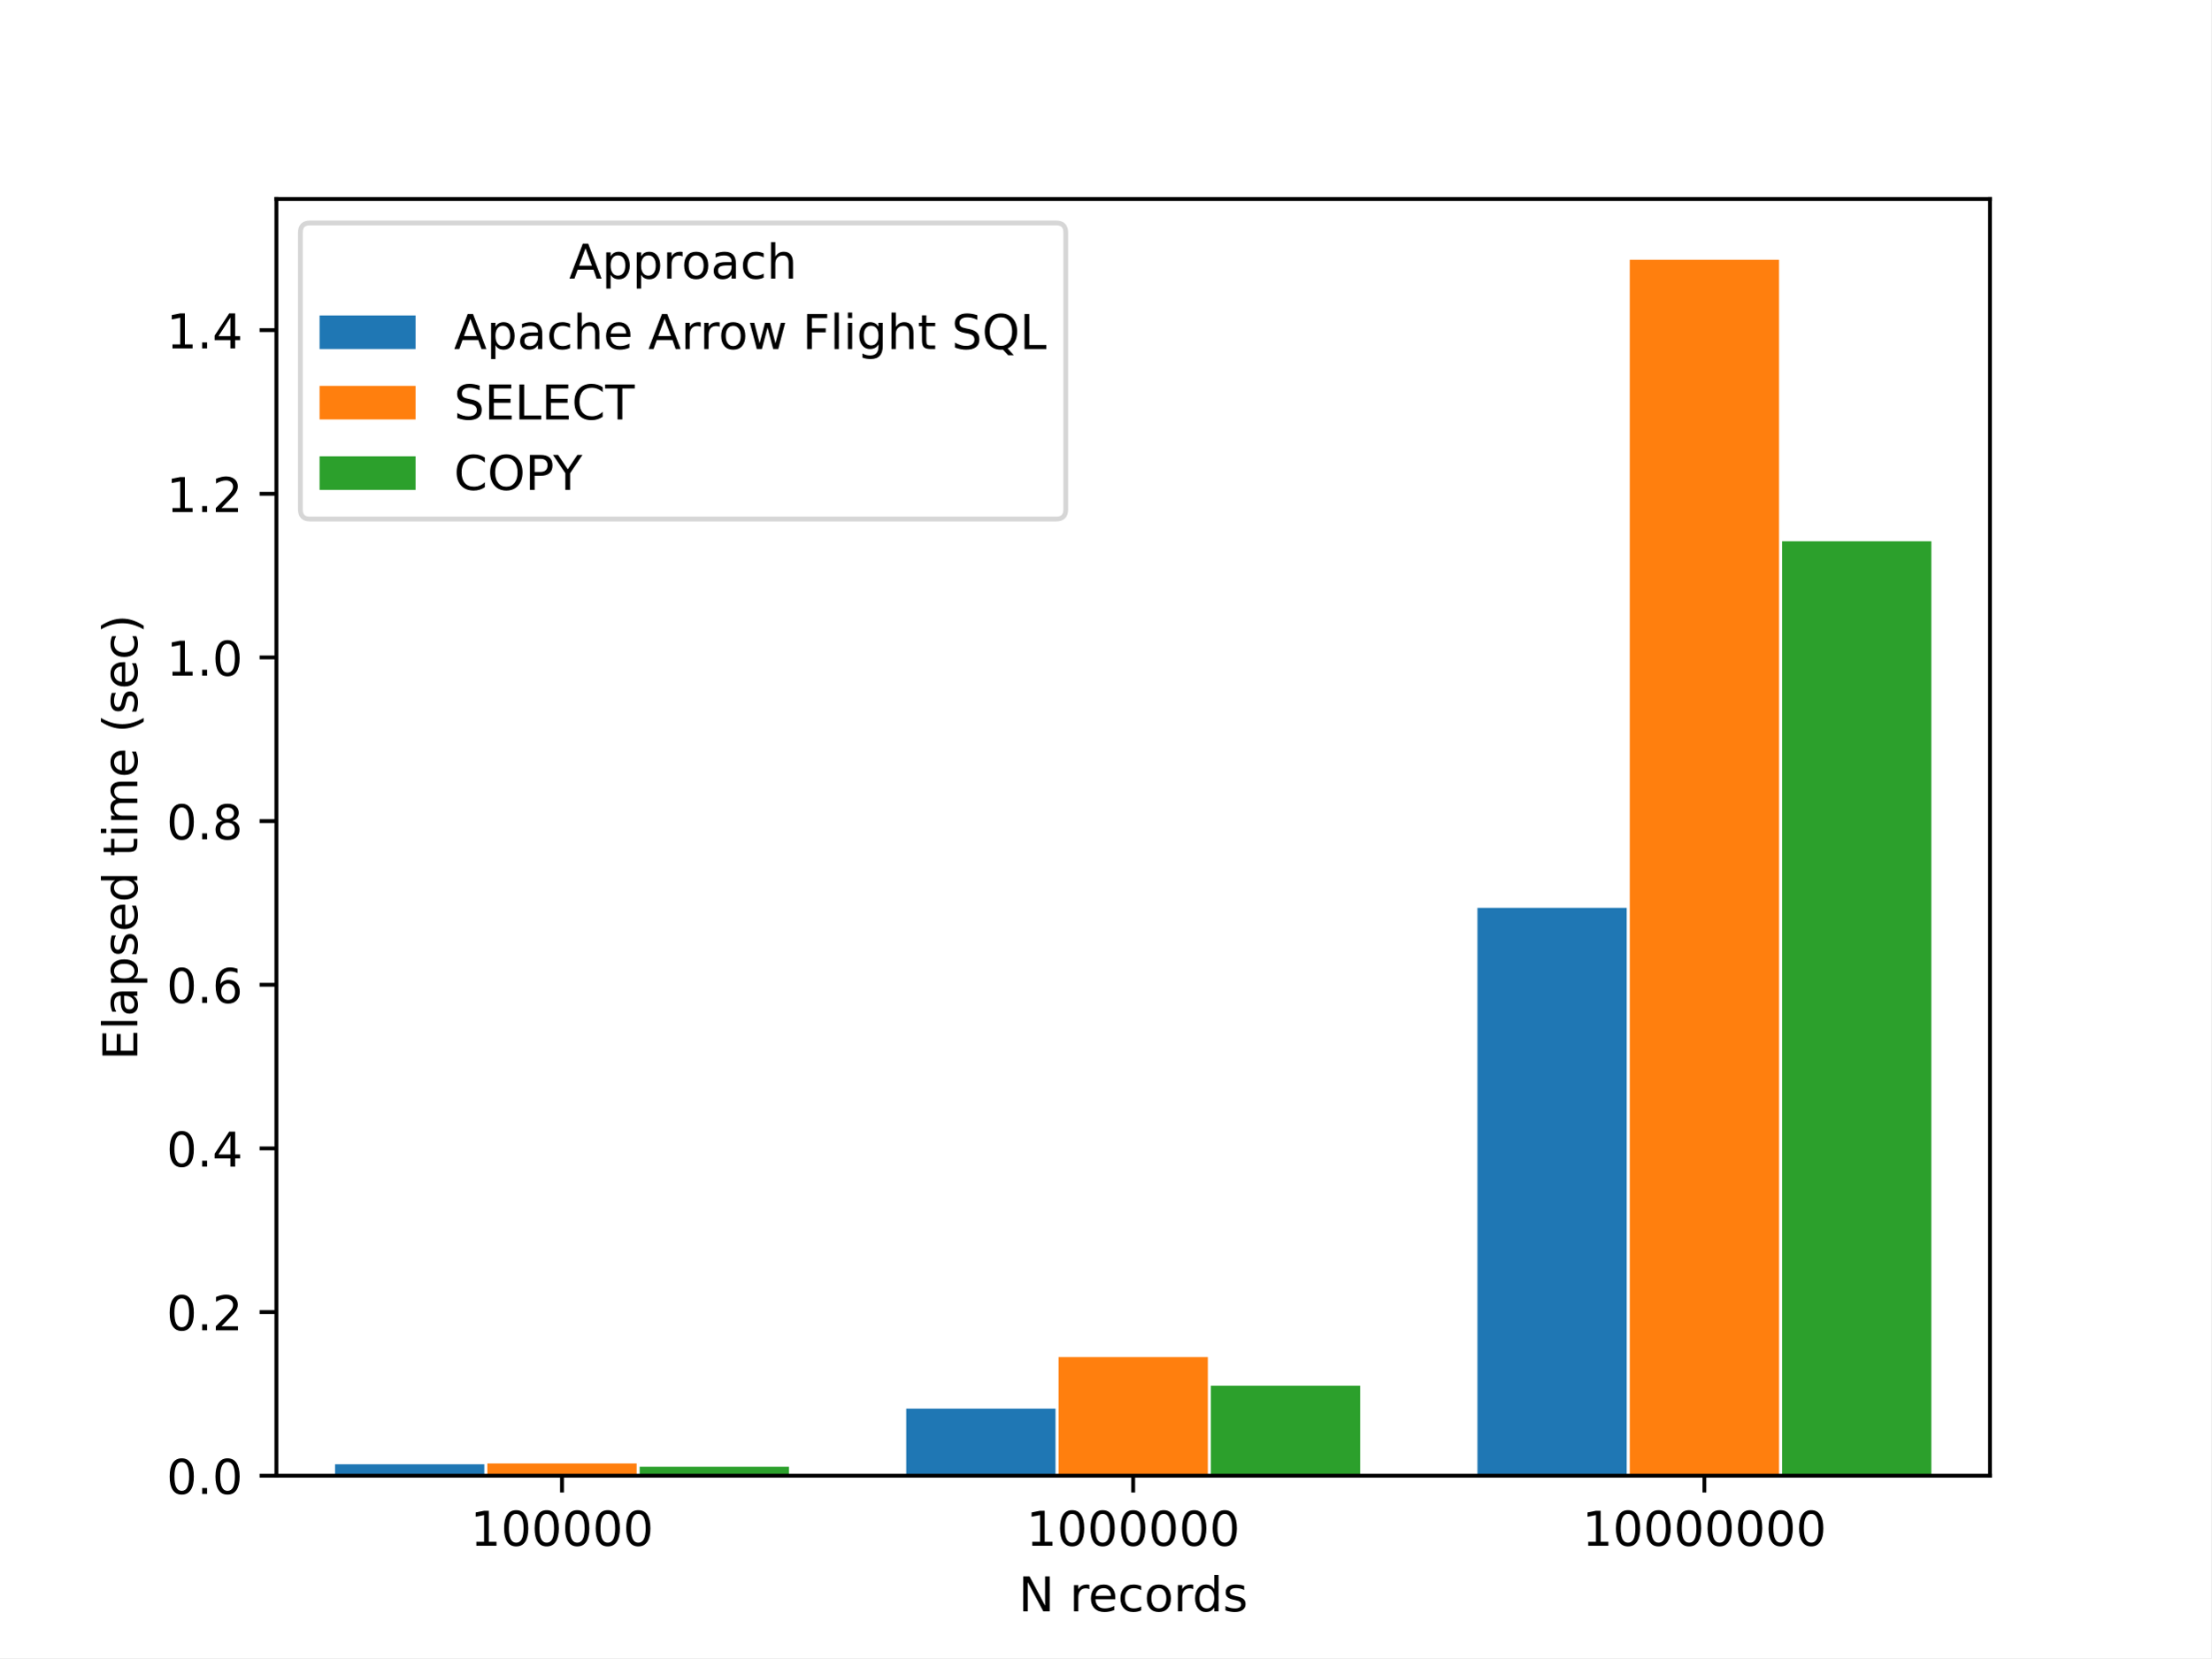
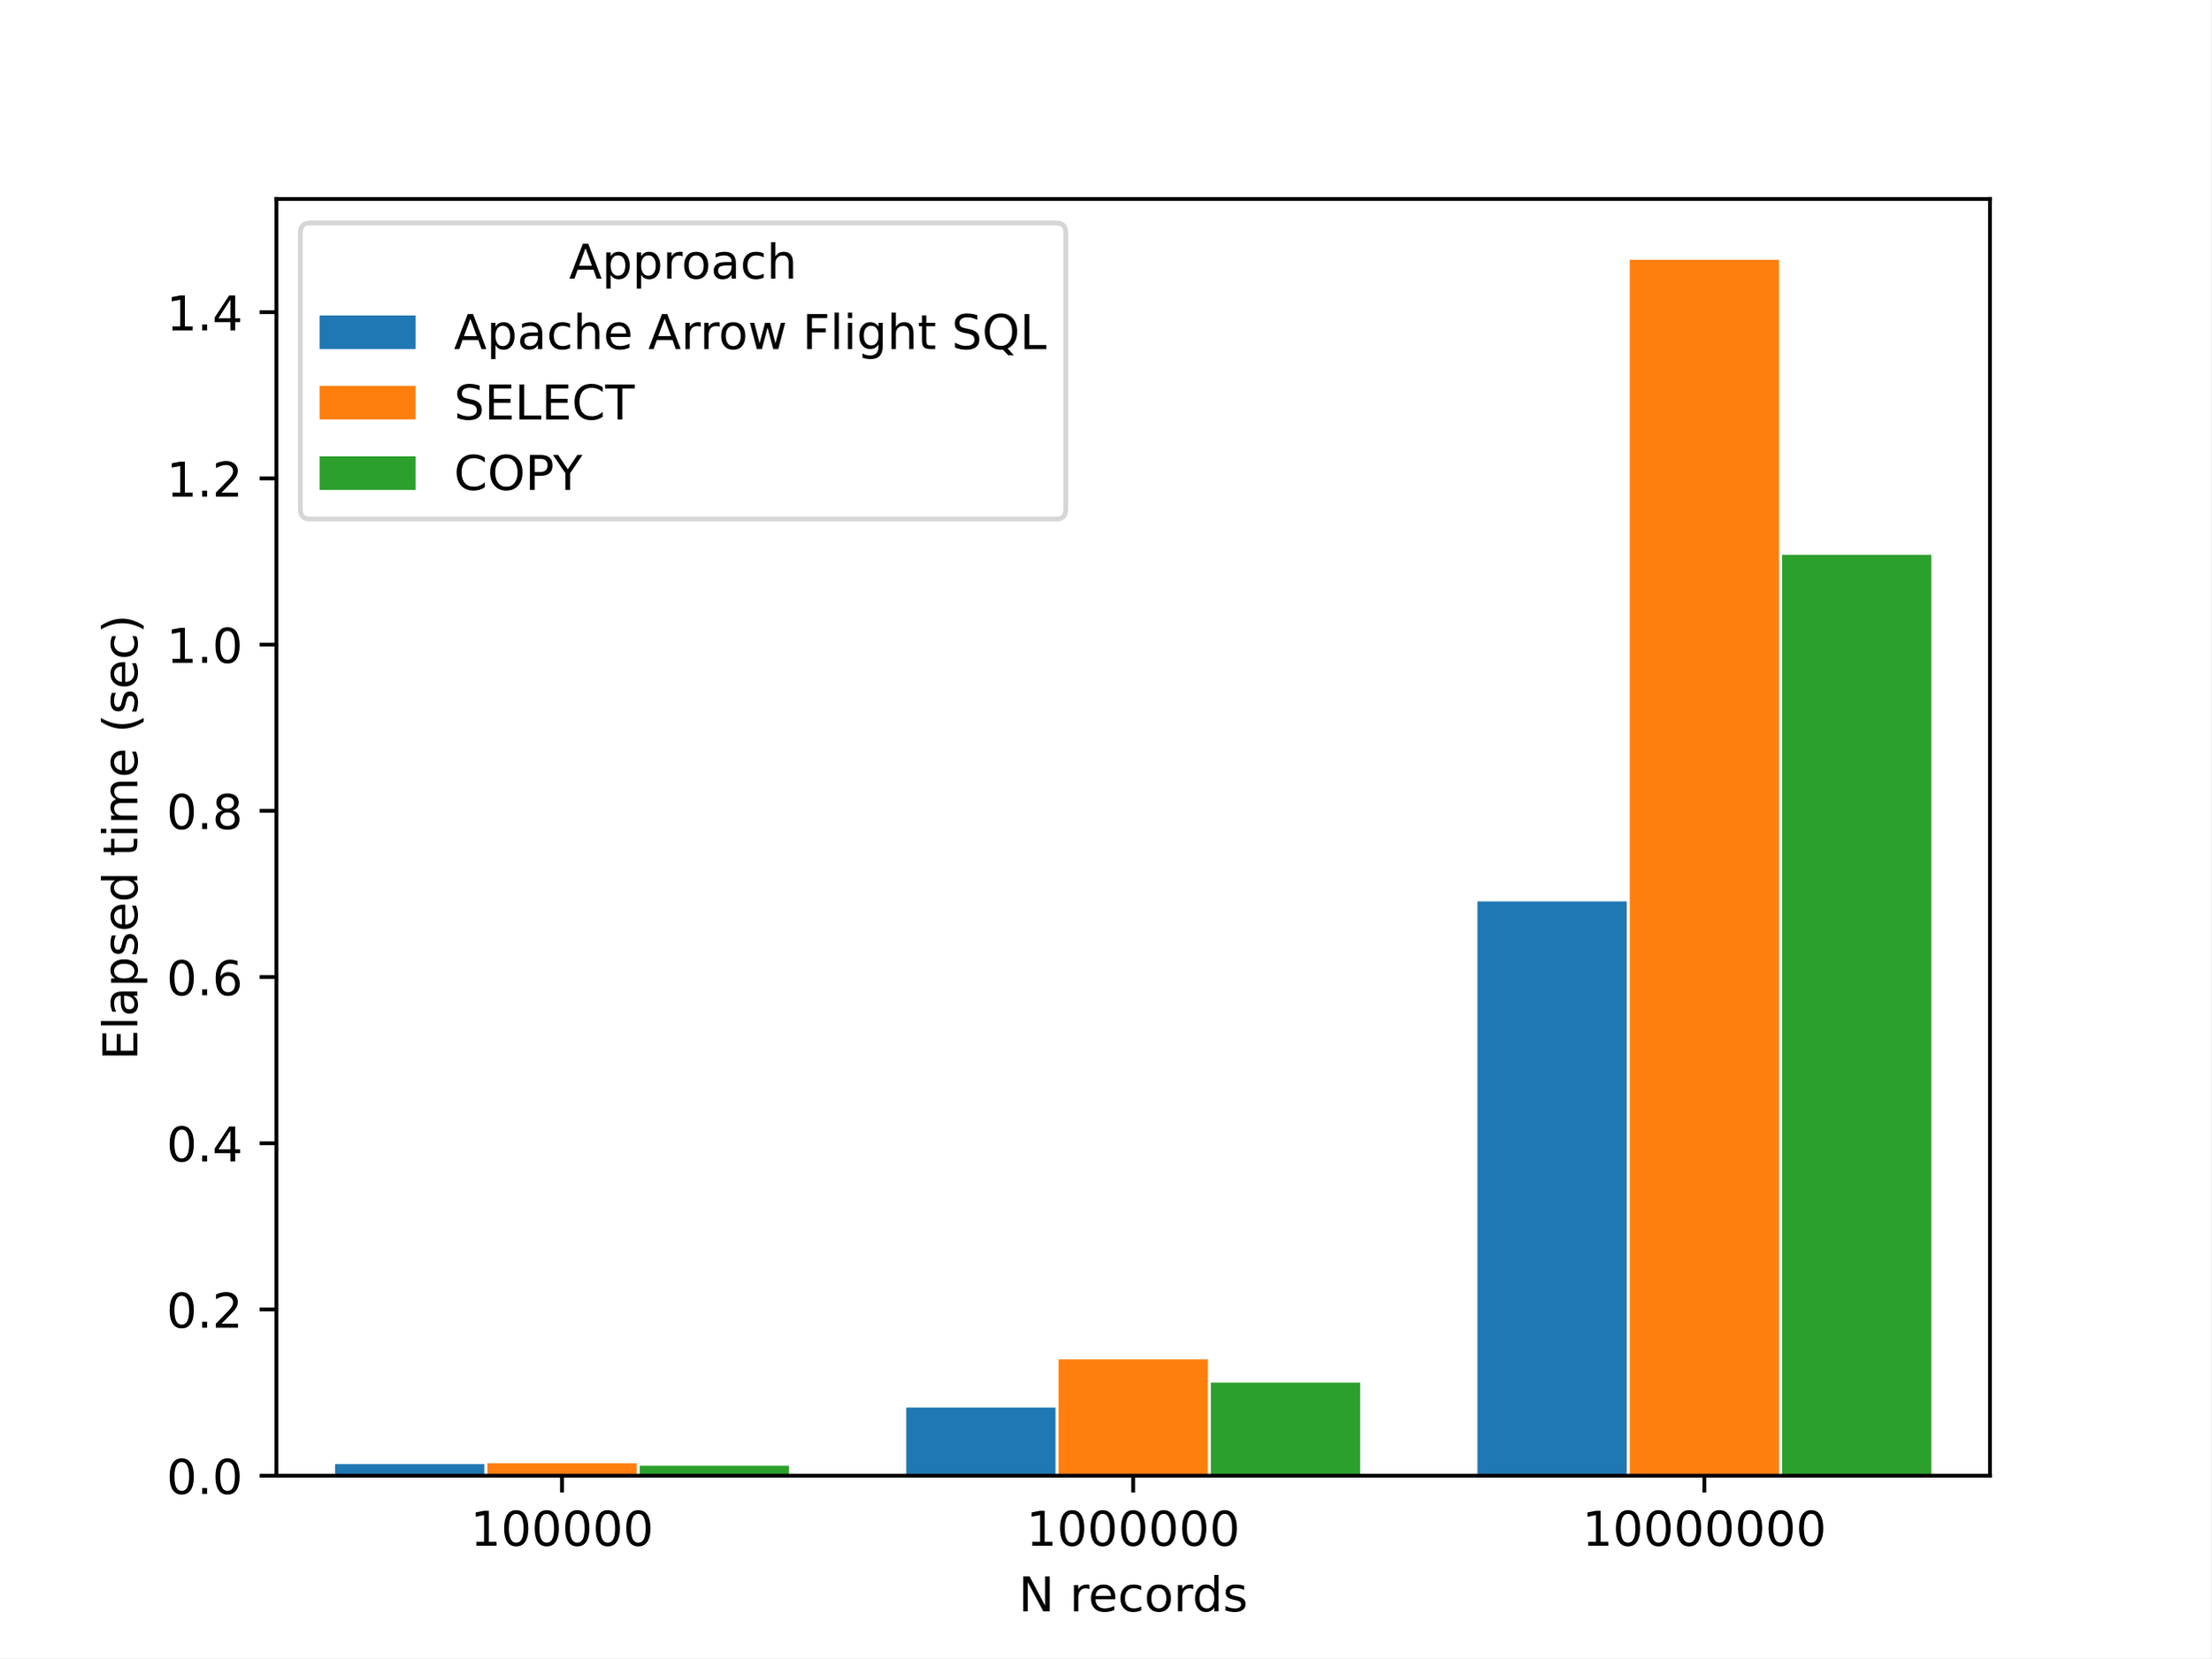
<svg xmlns="http://www.w3.org/2000/svg" xmlns:xlink="http://www.w3.org/1999/xlink" width="460.8pt" height="345.6pt" viewBox="0 0 460.8 345.6" version="1.1">
  <defs>
    <style type="text/css">*{stroke-linejoin: round; stroke-linecap: butt}</style>
  </defs>
  <g id="figure_1">
    <g id="patch_1">
      <path d="M 0 345.6  L 460.8 345.6  L 460.8 0  L 0 0  z " style="fill: #ffffff" />
    </g>
    <g id="axes_1">
      <g id="patch_2">
        <path d="M 57.6 307.584  L 414.72 307.584  L 414.72 41.472  L 57.6 41.472  z " style="fill: #ffffff" />
      </g>
      <g id="patch_3">
-         <path d="M 69.821 307.584  L 100.931 307.584  L 100.931 305.196  L 69.821 305.196  z " clip-path="url(#p3c234d4b8c)" style="fill: #1f77b4" />
+         <path d="M 69.821 307.584  L 100.931 307.584  L 100.931 305.159  L 69.821 305.159  z " clip-path="url(#p84ae3e9eea)" style="fill: #1f77b4" />
      </g>
      <g id="patch_4">
-         <path d="M 188.861 307.584  L 219.971 307.584  L 219.971 293.599  L 188.861 293.599  z " clip-path="url(#p3c234d4b8c)" style="fill: #1f77b4" />
+         <path d="M 188.861 307.584  L 219.971 307.584  L 219.971 293.379  L 188.861 293.379  z " clip-path="url(#p84ae3e9eea)" style="fill: #1f77b4" />
      </g>
      <g id="patch_5">
-         <path d="M 307.901 307.584  L 339.011 307.584  L 339.011 189.221  L 307.901 189.221  z " clip-path="url(#p3c234d4b8c)" style="fill: #1f77b4" />
+         <path d="M 307.901 307.584  L 339.011 307.584  L 339.011 187.88  L 307.901 187.88  z " clip-path="url(#p84ae3e9eea)" style="fill: #1f77b4" />
      </g>
      <g id="patch_6">
-         <path d="M 101.565 307.584  L 132.675 307.584  L 132.675 305.026  L 101.565 305.026  z " clip-path="url(#p3c234d4b8c)" style="fill: #ff7f0e" />
+         <path d="M 101.565 307.584  L 132.675 307.584  L 132.675 304.986  L 101.565 304.986  z " clip-path="url(#p84ae3e9eea)" style="fill: #ff7f0e" />
      </g>
      <g id="patch_7">
-         <path d="M 220.605 307.584  L 251.715 307.584  L 251.715 282.854  L 220.605 282.854  z " clip-path="url(#p3c234d4b8c)" style="fill: #ff7f0e" />
+         <path d="M 220.605 307.584  L 251.715 307.584  L 251.715 283.331  L 220.605 283.331  z " clip-path="url(#p84ae3e9eea)" style="fill: #ff7f0e" />
      </g>
      <g id="patch_8">
-         <path d="M 339.645 307.584  L 370.755 307.584  L 370.755 54.144  L 339.645 54.144  z " clip-path="url(#p3c234d4b8c)" style="fill: #ff7f0e" />
+         <path d="M 339.645 307.584  L 370.755 307.584  L 370.755 54.144  L 339.645 54.144  z " clip-path="url(#p84ae3e9eea)" style="fill: #ff7f0e" />
      </g>
      <g id="patch_9">
-         <path d="M 133.309 307.584  L 164.419 307.584  L 164.419 305.708  L 133.309 305.708  z " clip-path="url(#p3c234d4b8c)" style="fill: #2ca02c" />
+         <path d="M 133.309 307.584  L 164.419 307.584  L 164.419 305.505  L 133.309 305.505  z " clip-path="url(#p84ae3e9eea)" style="fill: #2ca02c" />
      </g>
      <g id="patch_10">
-         <path d="M 252.349 307.584  L 283.459 307.584  L 283.459 288.823  L 252.349 288.823  z " clip-path="url(#p3c234d4b8c)" style="fill: #2ca02c" />
+         <path d="M 252.349 307.584  L 283.459 307.584  L 283.459 288.182  L 252.349 288.182  z " clip-path="url(#p84ae3e9eea)" style="fill: #2ca02c" />
      </g>
      <g id="patch_11">
-         <path d="M 371.389 307.584  L 402.499 307.584  L 402.499 112.814  L 371.389 112.814  z " clip-path="url(#p3c234d4b8c)" style="fill: #2ca02c" />
+         <path d="M 371.389 307.584  L 402.499 307.584  L 402.499 115.642  L 371.389 115.642  z " clip-path="url(#p84ae3e9eea)" style="fill: #2ca02c" />
      </g>
      <g id="matplotlib.axis_1">
        <g id="xtick_1">
          <g id="line2d_1">
            <defs>
-               <path id="mde4eb57f12" d="M 0 0  L 0 3.5  " style="stroke: #000000; stroke-width: 0.8" />
-             </defs>
-             <g>
-               <use xlink:href="#mde4eb57f12" x="117.12" y="307.584" style="stroke: #000000; stroke-width: 0.8" />
+               <path id="m77657ee7a9" d="M 0 0  L 0 3.5  " style="stroke: #000000; stroke-width: 0.8" />
+             </defs>
+             <g>
+               <use xlink:href="#m77657ee7a9" x="117.12" y="307.584" style="stroke: #000000; stroke-width: 0.8" />
            </g>
          </g>
          <g id="text_1">
            <g transform="translate(98.0325 322.1824) scale(0.1 -0.1)">
              <defs>
                <path id="DejaVuSans-31" d="M 794 531  L 1825 531  L 1825 4091  L 703 3866  L 703 4441  L 1819 4666  L 2450 4666  L 2450 531  L 3481 531  L 3481 0  L 794 0  L 794 531  z " transform="scale(0.015625)" />
                <path id="DejaVuSans-30" d="M 2034 4250  Q 1547 4250 1301 3770  Q 1056 3291 1056 2328  Q 1056 1369 1301 889  Q 1547 409 2034 409  Q 2525 409 2770 889  Q 3016 1369 3016 2328  Q 3016 3291 2770 3770  Q 2525 4250 2034 4250  z M 2034 4750  Q 2819 4750 3233 4129  Q 3647 3509 3647 2328  Q 3647 1150 3233 529  Q 2819 -91 2034 -91  Q 1250 -91 836 529  Q 422 1150 422 2328  Q 422 3509 836 4129  Q 1250 4750 2034 4750  z " transform="scale(0.015625)" />
              </defs>
              <use xlink:href="#DejaVuSans-31" />
              <use xlink:href="#DejaVuSans-30" x="63.623" />
              <use xlink:href="#DejaVuSans-30" x="127.246" />
              <use xlink:href="#DejaVuSans-30" x="190.869" />
              <use xlink:href="#DejaVuSans-30" x="254.492" />
              <use xlink:href="#DejaVuSans-30" x="318.115" />
            </g>
          </g>
        </g>
        <g id="xtick_2">
          <g id="line2d_2">
            <g>
-               <use xlink:href="#mde4eb57f12" x="236.16" y="307.584" style="stroke: #000000; stroke-width: 0.8" />
+               <use xlink:href="#m77657ee7a9" x="236.16" y="307.584" style="stroke: #000000; stroke-width: 0.8" />
            </g>
          </g>
          <g id="text_2">
            <g transform="translate(213.8913 322.1824) scale(0.1 -0.1)">
              <use xlink:href="#DejaVuSans-31" />
              <use xlink:href="#DejaVuSans-30" x="63.623" />
              <use xlink:href="#DejaVuSans-30" x="127.246" />
              <use xlink:href="#DejaVuSans-30" x="190.869" />
              <use xlink:href="#DejaVuSans-30" x="254.492" />
              <use xlink:href="#DejaVuSans-30" x="318.115" />
              <use xlink:href="#DejaVuSans-30" x="381.738" />
            </g>
          </g>
        </g>
        <g id="xtick_3">
          <g id="line2d_3">
            <g>
-               <use xlink:href="#mde4eb57f12" x="355.2" y="307.584" style="stroke: #000000; stroke-width: 0.8" />
+               <use xlink:href="#m77657ee7a9" x="355.2" y="307.584" style="stroke: #000000; stroke-width: 0.8" />
            </g>
          </g>
          <g id="text_3">
            <g transform="translate(329.75 322.1824) scale(0.1 -0.1)">
              <use xlink:href="#DejaVuSans-31" />
              <use xlink:href="#DejaVuSans-30" x="63.623" />
              <use xlink:href="#DejaVuSans-30" x="127.246" />
              <use xlink:href="#DejaVuSans-30" x="190.869" />
              <use xlink:href="#DejaVuSans-30" x="254.492" />
              <use xlink:href="#DejaVuSans-30" x="318.115" />
              <use xlink:href="#DejaVuSans-30" x="381.738" />
              <use xlink:href="#DejaVuSans-30" x="445.361" />
            </g>
          </g>
        </g>
        <g id="text_4">
          <g transform="translate(212.2553 335.8606) scale(0.1 -0.1)">
            <defs>
              <path id="DejaVuSans-4e" d="M 628 4666  L 1478 4666  L 3547 763  L 3547 4666  L 4159 4666  L 4159 0  L 3309 0  L 1241 3903  L 1241 0  L 628 0  L 628 4666  z " transform="scale(0.015625)" />
              <path id="DejaVuSans-20" transform="scale(0.015625)" />
              <path id="DejaVuSans-72" d="M 2631 2963  Q 2534 3019 2420 3045  Q 2306 3072 2169 3072  Q 1681 3072 1420 2755  Q 1159 2438 1159 1844  L 1159 0  L 581 0  L 581 3500  L 1159 3500  L 1159 2956  Q 1341 3275 1631 3429  Q 1922 3584 2338 3584  Q 2397 3584 2469 3576  Q 2541 3569 2628 3553  L 2631 2963  z " transform="scale(0.015625)" />
              <path id="DejaVuSans-65" d="M 3597 1894  L 3597 1613  L 953 1613  Q 991 1019 1311 708  Q 1631 397 2203 397  Q 2534 397 2845 478  Q 3156 559 3463 722  L 3463 178  Q 3153 47 2828 -22  Q 2503 -91 2169 -91  Q 1331 -91 842 396  Q 353 884 353 1716  Q 353 2575 817 3079  Q 1281 3584 2069 3584  Q 2775 3584 3186 3129  Q 3597 2675 3597 1894  z M 3022 2063  Q 3016 2534 2758 2815  Q 2500 3097 2075 3097  Q 1594 3097 1305 2825  Q 1016 2553 972 2059  L 3022 2063  z " transform="scale(0.015625)" />
              <path id="DejaVuSans-63" d="M 3122 3366  L 3122 2828  Q 2878 2963 2633 3030  Q 2388 3097 2138 3097  Q 1578 3097 1268 2742  Q 959 2388 959 1747  Q 959 1106 1268 751  Q 1578 397 2138 397  Q 2388 397 2633 464  Q 2878 531 3122 666  L 3122 134  Q 2881 22 2623 -34  Q 2366 -91 2075 -91  Q 1284 -91 818 406  Q 353 903 353 1747  Q 353 2603 823 3093  Q 1294 3584 2113 3584  Q 2378 3584 2631 3529  Q 2884 3475 3122 3366  z " transform="scale(0.015625)" />
              <path id="DejaVuSans-6f" d="M 1959 3097  Q 1497 3097 1228 2736  Q 959 2375 959 1747  Q 959 1119 1226 758  Q 1494 397 1959 397  Q 2419 397 2687 759  Q 2956 1122 2956 1747  Q 2956 2369 2687 2733  Q 2419 3097 1959 3097  z M 1959 3584  Q 2709 3584 3137 3096  Q 3566 2609 3566 1747  Q 3566 888 3137 398  Q 2709 -91 1959 -91  Q 1206 -91 779 398  Q 353 888 353 1747  Q 353 2609 779 3096  Q 1206 3584 1959 3584  z " transform="scale(0.015625)" />
              <path id="DejaVuSans-64" d="M 2906 2969  L 2906 4863  L 3481 4863  L 3481 0  L 2906 0  L 2906 525  Q 2725 213 2448 61  Q 2172 -91 1784 -91  Q 1150 -91 751 415  Q 353 922 353 1747  Q 353 2572 751 3078  Q 1150 3584 1784 3584  Q 2172 3584 2448 3432  Q 2725 3281 2906 2969  z M 947 1747  Q 947 1113 1208 752  Q 1469 391 1925 391  Q 2381 391 2643 752  Q 2906 1113 2906 1747  Q 2906 2381 2643 2742  Q 2381 3103 1925 3103  Q 1469 3103 1208 2742  Q 947 2381 947 1747  z " transform="scale(0.015625)" />
              <path id="DejaVuSans-73" d="M 2834 3397  L 2834 2853  Q 2591 2978 2328 3040  Q 2066 3103 1784 3103  Q 1356 3103 1142 2972  Q 928 2841 928 2578  Q 928 2378 1081 2264  Q 1234 2150 1697 2047  L 1894 2003  Q 2506 1872 2764 1633  Q 3022 1394 3022 966  Q 3022 478 2636 193  Q 2250 -91 1575 -91  Q 1294 -91 989 -36  Q 684 19 347 128  L 347 722  Q 666 556 975 473  Q 1284 391 1588 391  Q 1994 391 2212 530  Q 2431 669 2431 922  Q 2431 1156 2273 1281  Q 2116 1406 1581 1522  L 1381 1569  Q 847 1681 609 1914  Q 372 2147 372 2553  Q 372 3047 722 3315  Q 1072 3584 1716 3584  Q 2034 3584 2315 3537  Q 2597 3491 2834 3397  z " transform="scale(0.015625)" />
            </defs>
            <use xlink:href="#DejaVuSans-4e" />
            <use xlink:href="#DejaVuSans-20" x="74.805" />
            <use xlink:href="#DejaVuSans-72" x="106.592" />
            <use xlink:href="#DejaVuSans-65" x="145.455" />
            <use xlink:href="#DejaVuSans-63" x="206.979" />
            <use xlink:href="#DejaVuSans-6f" x="261.959" />
            <use xlink:href="#DejaVuSans-72" x="323.141" />
            <use xlink:href="#DejaVuSans-64" x="362.504" />
            <use xlink:href="#DejaVuSans-73" x="425.98" />
          </g>
        </g>
      </g>
      <g id="matplotlib.axis_2">
        <g id="ytick_1">
          <g id="line2d_4">
            <defs>
-               <path id="m1fdc82ad0c" d="M 0 0  L -3.5 0  " style="stroke: #000000; stroke-width: 0.8" />
-             </defs>
-             <g>
-               <use xlink:href="#m1fdc82ad0c" x="57.6" y="307.584" style="stroke: #000000; stroke-width: 0.8" />
+               <path id="ma2bb0d756c" d="M 0 0  L -3.5 0  " style="stroke: #000000; stroke-width: 0.8" />
+             </defs>
+             <g>
+               <use xlink:href="#ma2bb0d756c" x="57.6" y="307.584" style="stroke: #000000; stroke-width: 0.8" />
            </g>
          </g>
          <g id="text_5">
            <g transform="translate(34.69687 311.3832) scale(0.1 -0.1)">
              <defs>
                <path id="DejaVuSans-2e" d="M 684 794  L 1344 794  L 1344 0  L 684 0  L 684 794  z " transform="scale(0.015625)" />
              </defs>
              <use xlink:href="#DejaVuSans-30" />
              <use xlink:href="#DejaVuSans-2e" x="63.623" />
              <use xlink:href="#DejaVuSans-30" x="95.41" />
            </g>
          </g>
        </g>
        <g id="ytick_2">
          <g id="line2d_5">
            <g>
-               <use xlink:href="#m1fdc82ad0c" x="57.6" y="273.474" style="stroke: #000000; stroke-width: 0.8" />
+               <use xlink:href="#ma2bb0d756c" x="57.6" y="272.937" style="stroke: #000000; stroke-width: 0.8" />
            </g>
          </g>
          <g id="text_6">
-             <g transform="translate(34.69687 277.2729) scale(0.1 -0.1)">
+             <g transform="translate(34.69687 276.7366) scale(0.1 -0.1)">
              <defs>
                <path id="DejaVuSans-32" d="M 1228 531  L 3431 531  L 3431 0  L 469 0  L 469 531  Q 828 903 1448 1529  Q 2069 2156 2228 2338  Q 2531 2678 2651 2914  Q 2772 3150 2772 3378  Q 2772 3750 2511 3984  Q 2250 4219 1831 4219  Q 1534 4219 1204 4116  Q 875 4013 500 3803  L 500 4441  Q 881 4594 1212 4672  Q 1544 4750 1819 4750  Q 2544 4750 2975 4387  Q 3406 4025 3406 3419  Q 3406 3131 3298 2873  Q 3191 2616 2906 2266  Q 2828 2175 2409 1742  Q 1991 1309 1228 531  z " transform="scale(0.015625)" />
              </defs>
              <use xlink:href="#DejaVuSans-30" />
              <use xlink:href="#DejaVuSans-2e" x="63.623" />
              <use xlink:href="#DejaVuSans-32" x="95.41" />
            </g>
          </g>
        </g>
        <g id="ytick_3">
          <g id="line2d_6">
            <g>
-               <use xlink:href="#m1fdc82ad0c" x="57.6" y="239.363" style="stroke: #000000; stroke-width: 0.8" />
+               <use xlink:href="#ma2bb0d756c" x="57.6" y="238.291" style="stroke: #000000; stroke-width: 0.8" />
            </g>
          </g>
          <g id="text_7">
-             <g transform="translate(34.69687 243.1625) scale(0.1 -0.1)">
+             <g transform="translate(34.69687 242.09) scale(0.1 -0.1)">
              <defs>
                <path id="DejaVuSans-34" d="M 2419 4116  L 825 1625  L 2419 1625  L 2419 4116  z M 2253 4666  L 3047 4666  L 3047 1625  L 3713 1625  L 3713 1100  L 3047 1100  L 3047 0  L 2419 0  L 2419 1100  L 313 1100  L 313 1709  L 2253 4666  z " transform="scale(0.015625)" />
              </defs>
              <use xlink:href="#DejaVuSans-30" />
              <use xlink:href="#DejaVuSans-2e" x="63.623" />
              <use xlink:href="#DejaVuSans-34" x="95.41" />
            </g>
          </g>
        </g>
        <g id="ytick_4">
          <g id="line2d_7">
            <g>
-               <use xlink:href="#m1fdc82ad0c" x="57.6" y="205.253" style="stroke: #000000; stroke-width: 0.8" />
+               <use xlink:href="#ma2bb0d756c" x="57.6" y="203.644" style="stroke: #000000; stroke-width: 0.8" />
            </g>
          </g>
          <g id="text_8">
-             <g transform="translate(34.69687 209.0521) scale(0.1 -0.1)">
+             <g transform="translate(34.69687 207.4434) scale(0.1 -0.1)">
              <defs>
                <path id="DejaVuSans-36" d="M 2113 2584  Q 1688 2584 1439 2293  Q 1191 2003 1191 1497  Q 1191 994 1439 701  Q 1688 409 2113 409  Q 2538 409 2786 701  Q 3034 994 3034 1497  Q 3034 2003 2786 2293  Q 2538 2584 2113 2584  z M 3366 4563  L 3366 3988  Q 3128 4100 2886 4159  Q 2644 4219 2406 4219  Q 1781 4219 1451 3797  Q 1122 3375 1075 2522  Q 1259 2794 1537 2939  Q 1816 3084 2150 3084  Q 2853 3084 3261 2657  Q 3669 2231 3669 1497  Q 3669 778 3244 343  Q 2819 -91 2113 -91  Q 1303 -91 875 529  Q 447 1150 447 2328  Q 447 3434 972 4092  Q 1497 4750 2381 4750  Q 2619 4750 2861 4703  Q 3103 4656 3366 4563  z " transform="scale(0.015625)" />
              </defs>
              <use xlink:href="#DejaVuSans-30" />
              <use xlink:href="#DejaVuSans-2e" x="63.623" />
              <use xlink:href="#DejaVuSans-36" x="95.41" />
            </g>
          </g>
        </g>
        <g id="ytick_5">
          <g id="line2d_8">
            <g>
-               <use xlink:href="#m1fdc82ad0c" x="57.6" y="171.143" style="stroke: #000000; stroke-width: 0.8" />
+               <use xlink:href="#ma2bb0d756c" x="57.6" y="168.998" style="stroke: #000000; stroke-width: 0.8" />
            </g>
          </g>
          <g id="text_9">
-             <g transform="translate(34.69687 174.9418) scale(0.1 -0.1)">
+             <g transform="translate(34.69687 172.7968) scale(0.1 -0.1)">
              <defs>
                <path id="DejaVuSans-38" d="M 2034 2216  Q 1584 2216 1326 1975  Q 1069 1734 1069 1313  Q 1069 891 1326 650  Q 1584 409 2034 409  Q 2484 409 2743 651  Q 3003 894 3003 1313  Q 3003 1734 2745 1975  Q 2488 2216 2034 2216  z M 1403 2484  Q 997 2584 770 2862  Q 544 3141 544 3541  Q 544 4100 942 4425  Q 1341 4750 2034 4750  Q 2731 4750 3128 4425  Q 3525 4100 3525 3541  Q 3525 3141 3298 2862  Q 3072 2584 2669 2484  Q 3125 2378 3379 2068  Q 3634 1759 3634 1313  Q 3634 634 3220 271  Q 2806 -91 2034 -91  Q 1263 -91 848 271  Q 434 634 434 1313  Q 434 1759 690 2068  Q 947 2378 1403 2484  z M 1172 3481  Q 1172 3119 1398 2916  Q 1625 2713 2034 2713  Q 2441 2713 2670 2916  Q 2900 3119 2900 3481  Q 2900 3844 2670 4047  Q 2441 4250 2034 4250  Q 1625 4250 1398 4047  Q 1172 3844 1172 3481  z " transform="scale(0.015625)" />
              </defs>
              <use xlink:href="#DejaVuSans-30" />
              <use xlink:href="#DejaVuSans-2e" x="63.623" />
              <use xlink:href="#DejaVuSans-38" x="95.41" />
            </g>
          </g>
        </g>
        <g id="ytick_6">
          <g id="line2d_9">
            <g>
-               <use xlink:href="#m1fdc82ad0c" x="57.6" y="137.032" style="stroke: #000000; stroke-width: 0.8" />
+               <use xlink:href="#ma2bb0d756c" x="57.6" y="134.351" style="stroke: #000000; stroke-width: 0.8" />
            </g>
          </g>
          <g id="text_10">
-             <g transform="translate(34.69687 140.8314) scale(0.1 -0.1)">
+             <g transform="translate(34.69687 138.1501) scale(0.1 -0.1)">
              <use xlink:href="#DejaVuSans-31" />
              <use xlink:href="#DejaVuSans-2e" x="63.623" />
              <use xlink:href="#DejaVuSans-30" x="95.41" />
            </g>
          </g>
        </g>
        <g id="ytick_7">
          <g id="line2d_10">
            <g>
-               <use xlink:href="#m1fdc82ad0c" x="57.6" y="102.922" style="stroke: #000000; stroke-width: 0.8" />
+               <use xlink:href="#ma2bb0d756c" x="57.6" y="99.704" style="stroke: #000000; stroke-width: 0.8" />
            </g>
          </g>
          <g id="text_11">
-             <g transform="translate(34.69687 106.721) scale(0.1 -0.1)">
+             <g transform="translate(34.69687 103.5035) scale(0.1 -0.1)">
              <use xlink:href="#DejaVuSans-31" />
              <use xlink:href="#DejaVuSans-2e" x="63.623" />
              <use xlink:href="#DejaVuSans-32" x="95.41" />
            </g>
          </g>
        </g>
        <g id="ytick_8">
          <g id="line2d_11">
            <g>
-               <use xlink:href="#m1fdc82ad0c" x="57.6" y="68.811" style="stroke: #000000; stroke-width: 0.8" />
+               <use xlink:href="#ma2bb0d756c" x="57.6" y="65.058" style="stroke: #000000; stroke-width: 0.8" />
            </g>
          </g>
          <g id="text_12">
-             <g transform="translate(34.69687 72.61068) scale(0.1 -0.1)">
+             <g transform="translate(34.69687 68.8569) scale(0.1 -0.1)">
              <use xlink:href="#DejaVuSans-31" />
              <use xlink:href="#DejaVuSans-2e" x="63.623" />
              <use xlink:href="#DejaVuSans-34" x="95.41" />
            </g>
          </g>
        </g>
        <g id="text_13">
          <g transform="translate(28.61719 220.9764) rotate(-90) scale(0.1 -0.1)">
            <defs>
              <path id="DejaVuSans-45" d="M 628 4666  L 3578 4666  L 3578 4134  L 1259 4134  L 1259 2753  L 3481 2753  L 3481 2222  L 1259 2222  L 1259 531  L 3634 531  L 3634 0  L 628 0  L 628 4666  z " transform="scale(0.015625)" />
              <path id="DejaVuSans-6c" d="M 603 4863  L 1178 4863  L 1178 0  L 603 0  L 603 4863  z " transform="scale(0.015625)" />
              <path id="DejaVuSans-61" d="M 2194 1759  Q 1497 1759 1228 1600  Q 959 1441 959 1056  Q 959 750 1161 570  Q 1363 391 1709 391  Q 2188 391 2477 730  Q 2766 1069 2766 1631  L 2766 1759  L 2194 1759  z M 3341 1997  L 3341 0  L 2766 0  L 2766 531  Q 2569 213 2275 61  Q 1981 -91 1556 -91  Q 1019 -91 701 211  Q 384 513 384 1019  Q 384 1609 779 1909  Q 1175 2209 1959 2209  L 2766 2209  L 2766 2266  Q 2766 2663 2505 2880  Q 2244 3097 1772 3097  Q 1472 3097 1187 3025  Q 903 2953 641 2809  L 641 3341  Q 956 3463 1253 3523  Q 1550 3584 1831 3584  Q 2591 3584 2966 3190  Q 3341 2797 3341 1997  z " transform="scale(0.015625)" />
              <path id="DejaVuSans-70" d="M 1159 525  L 1159 -1331  L 581 -1331  L 581 3500  L 1159 3500  L 1159 2969  Q 1341 3281 1617 3432  Q 1894 3584 2278 3584  Q 2916 3584 3314 3078  Q 3713 2572 3713 1747  Q 3713 922 3314 415  Q 2916 -91 2278 -91  Q 1894 -91 1617 61  Q 1341 213 1159 525  z M 3116 1747  Q 3116 2381 2855 2742  Q 2594 3103 2138 3103  Q 1681 3103 1420 2742  Q 1159 2381 1159 1747  Q 1159 1113 1420 752  Q 1681 391 2138 391  Q 2594 391 2855 752  Q 3116 1113 3116 1747  z " transform="scale(0.015625)" />
              <path id="DejaVuSans-74" d="M 1172 4494  L 1172 3500  L 2356 3500  L 2356 3053  L 1172 3053  L 1172 1153  Q 1172 725 1289 603  Q 1406 481 1766 481  L 2356 481  L 2356 0  L 1766 0  Q 1100 0 847 248  Q 594 497 594 1153  L 594 3053  L 172 3053  L 172 3500  L 594 3500  L 594 4494  L 1172 4494  z " transform="scale(0.015625)" />
              <path id="DejaVuSans-69" d="M 603 3500  L 1178 3500  L 1178 0  L 603 0  L 603 3500  z M 603 4863  L 1178 4863  L 1178 4134  L 603 4134  L 603 4863  z " transform="scale(0.015625)" />
              <path id="DejaVuSans-6d" d="M 3328 2828  Q 3544 3216 3844 3400  Q 4144 3584 4550 3584  Q 5097 3584 5394 3201  Q 5691 2819 5691 2113  L 5691 0  L 5113 0  L 5113 2094  Q 5113 2597 4934 2840  Q 4756 3084 4391 3084  Q 3944 3084 3684 2787  Q 3425 2491 3425 1978  L 3425 0  L 2847 0  L 2847 2094  Q 2847 2600 2669 2842  Q 2491 3084 2119 3084  Q 1678 3084 1418 2786  Q 1159 2488 1159 1978  L 1159 0  L 581 0  L 581 3500  L 1159 3500  L 1159 2956  Q 1356 3278 1631 3431  Q 1906 3584 2284 3584  Q 2666 3584 2933 3390  Q 3200 3197 3328 2828  z " transform="scale(0.015625)" />
              <path id="DejaVuSans-28" d="M 1984 4856  Q 1566 4138 1362 3434  Q 1159 2731 1159 2009  Q 1159 1288 1364 580  Q 1569 -128 1984 -844  L 1484 -844  Q 1016 -109 783 600  Q 550 1309 550 2009  Q 550 2706 781 3412  Q 1013 4119 1484 4856  L 1984 4856  z " transform="scale(0.015625)" />
              <path id="DejaVuSans-29" d="M 513 4856  L 1013 4856  Q 1481 4119 1714 3412  Q 1947 2706 1947 2009  Q 1947 1309 1714 600  Q 1481 -109 1013 -844  L 513 -844  Q 928 -128 1133 580  Q 1338 1288 1338 2009  Q 1338 2731 1133 3434  Q 928 4138 513 4856  z " transform="scale(0.015625)" />
            </defs>
            <use xlink:href="#DejaVuSans-45" />
            <use xlink:href="#DejaVuSans-6c" x="63.184" />
            <use xlink:href="#DejaVuSans-61" x="90.967" />
            <use xlink:href="#DejaVuSans-70" x="152.246" />
            <use xlink:href="#DejaVuSans-73" x="215.723" />
            <use xlink:href="#DejaVuSans-65" x="267.822" />
            <use xlink:href="#DejaVuSans-64" x="329.346" />
            <use xlink:href="#DejaVuSans-20" x="392.822" />
            <use xlink:href="#DejaVuSans-74" x="424.609" />
            <use xlink:href="#DejaVuSans-69" x="463.818" />
            <use xlink:href="#DejaVuSans-6d" x="491.602" />
            <use xlink:href="#DejaVuSans-65" x="589.014" />
            <use xlink:href="#DejaVuSans-20" x="650.537" />
            <use xlink:href="#DejaVuSans-28" x="682.324" />
            <use xlink:href="#DejaVuSans-73" x="721.338" />
            <use xlink:href="#DejaVuSans-65" x="773.438" />
            <use xlink:href="#DejaVuSans-63" x="834.961" />
            <use xlink:href="#DejaVuSans-29" x="889.941" />
          </g>
        </g>
      </g>
      <g id="line2d_12">
-         <path clip-path="url(#p3c234d4b8c)" style="fill: none; stroke: #424242; stroke-width: 2.7; stroke-linecap: square" />
+         <path clip-path="url(#p84ae3e9eea)" style="fill: none; stroke: #424242; stroke-width: 2.7; stroke-linecap: square" />
      </g>
      <g id="line2d_13">
-         <path clip-path="url(#p3c234d4b8c)" style="fill: none; stroke: #424242; stroke-width: 2.7; stroke-linecap: square" />
+         <path clip-path="url(#p84ae3e9eea)" style="fill: none; stroke: #424242; stroke-width: 2.7; stroke-linecap: square" />
      </g>
      <g id="line2d_14">
-         <path clip-path="url(#p3c234d4b8c)" style="fill: none; stroke: #424242; stroke-width: 2.7; stroke-linecap: square" />
+         <path clip-path="url(#p84ae3e9eea)" style="fill: none; stroke: #424242; stroke-width: 2.7; stroke-linecap: square" />
      </g>
      <g id="line2d_15">
-         <path clip-path="url(#p3c234d4b8c)" style="fill: none; stroke: #424242; stroke-width: 2.7; stroke-linecap: square" />
+         <path clip-path="url(#p84ae3e9eea)" style="fill: none; stroke: #424242; stroke-width: 2.7; stroke-linecap: square" />
      </g>
      <g id="line2d_16">
-         <path clip-path="url(#p3c234d4b8c)" style="fill: none; stroke: #424242; stroke-width: 2.7; stroke-linecap: square" />
+         <path clip-path="url(#p84ae3e9eea)" style="fill: none; stroke: #424242; stroke-width: 2.7; stroke-linecap: square" />
      </g>
      <g id="line2d_17">
-         <path clip-path="url(#p3c234d4b8c)" style="fill: none; stroke: #424242; stroke-width: 2.7; stroke-linecap: square" />
+         <path clip-path="url(#p84ae3e9eea)" style="fill: none; stroke: #424242; stroke-width: 2.7; stroke-linecap: square" />
      </g>
      <g id="line2d_18">
-         <path clip-path="url(#p3c234d4b8c)" style="fill: none; stroke: #424242; stroke-width: 2.7; stroke-linecap: square" />
+         <path clip-path="url(#p84ae3e9eea)" style="fill: none; stroke: #424242; stroke-width: 2.7; stroke-linecap: square" />
      </g>
      <g id="line2d_19">
-         <path clip-path="url(#p3c234d4b8c)" style="fill: none; stroke: #424242; stroke-width: 2.7; stroke-linecap: square" />
+         <path clip-path="url(#p84ae3e9eea)" style="fill: none; stroke: #424242; stroke-width: 2.7; stroke-linecap: square" />
      </g>
      <g id="line2d_20">
-         <path clip-path="url(#p3c234d4b8c)" style="fill: none; stroke: #424242; stroke-width: 2.7; stroke-linecap: square" />
+         <path clip-path="url(#p84ae3e9eea)" style="fill: none; stroke: #424242; stroke-width: 2.7; stroke-linecap: square" />
      </g>
      <g id="patch_12">
        <path d="M 57.6 307.584  L 57.6 41.472  " style="fill: none; stroke: #000000; stroke-width: 0.8; stroke-linejoin: miter; stroke-linecap: square" />
      </g>
      <g id="patch_13">
        <path d="M 414.72 307.584  L 414.72 41.472  " style="fill: none; stroke: #000000; stroke-width: 0.8; stroke-linejoin: miter; stroke-linecap: square" />
      </g>
      <g id="patch_14">
        <path d="M 57.6 307.584  L 414.72 307.584  " style="fill: none; stroke: #000000; stroke-width: 0.8; stroke-linejoin: miter; stroke-linecap: square" />
      </g>
      <g id="patch_15">
        <path d="M 57.6 41.472  L 414.72 41.472  " style="fill: none; stroke: #000000; stroke-width: 0.8; stroke-linejoin: miter; stroke-linecap: square" />
      </g>
      <g id="legend_1">
        <g id="patch_16">
          <path d="M 64.6 108.184  L 220.106 108.184  Q 222.106 108.184 222.106 106.184  L 222.106 48.472  Q 222.106 46.472 220.106 46.472  L 64.6 46.472  Q 62.6 46.472 62.6 48.472  L 62.6 106.184  Q 62.6 108.184 64.6 108.184  z " style="fill: #ffffff; opacity: 0.8; stroke: #cccccc; stroke-linejoin: miter" />
        </g>
        <g id="text_14">
          <g transform="translate(118.6 58.07044) scale(0.1 -0.1)">
            <defs>
              <path id="DejaVuSans-41" d="M 2188 4044  L 1331 1722  L 3047 1722  L 2188 4044  z M 1831 4666  L 2547 4666  L 4325 0  L 3669 0  L 3244 1197  L 1141 1197  L 716 0  L 50 0  L 1831 4666  z " transform="scale(0.015625)" />
              <path id="DejaVuSans-68" d="M 3513 2113  L 3513 0  L 2938 0  L 2938 2094  Q 2938 2591 2744 2837  Q 2550 3084 2163 3084  Q 1697 3084 1428 2787  Q 1159 2491 1159 1978  L 1159 0  L 581 0  L 581 4863  L 1159 4863  L 1159 2956  Q 1366 3272 1645 3428  Q 1925 3584 2291 3584  Q 2894 3584 3203 3211  Q 3513 2838 3513 2113  z " transform="scale(0.015625)" />
            </defs>
            <use xlink:href="#DejaVuSans-41" />
            <use xlink:href="#DejaVuSans-70" x="68.408" />
            <use xlink:href="#DejaVuSans-70" x="131.885" />
            <use xlink:href="#DejaVuSans-72" x="195.361" />
            <use xlink:href="#DejaVuSans-6f" x="234.225" />
            <use xlink:href="#DejaVuSans-61" x="295.406" />
            <use xlink:href="#DejaVuSans-63" x="356.686" />
            <use xlink:href="#DejaVuSans-68" x="411.666" />
          </g>
        </g>
        <g id="patch_17">
          <path d="M 66.6 72.749  L 86.6 72.749  L 86.6 65.749  L 66.6 65.749  z " style="fill: #1f77b4" />
        </g>
        <g id="text_15">
          <g transform="translate(94.6 72.74856) scale(0.1 -0.1)">
            <defs>
              <path id="DejaVuSans-77" d="M 269 3500  L 844 3500  L 1563 769  L 2278 3500  L 2956 3500  L 3675 769  L 4391 3500  L 4966 3500  L 4050 0  L 3372 0  L 2619 2869  L 1863 0  L 1184 0  L 269 3500  z " transform="scale(0.015625)" />
              <path id="DejaVuSans-46" d="M 628 4666  L 3309 4666  L 3309 4134  L 1259 4134  L 1259 2759  L 3109 2759  L 3109 2228  L 1259 2228  L 1259 0  L 628 0  L 628 4666  z " transform="scale(0.015625)" />
              <path id="DejaVuSans-67" d="M 2906 1791  Q 2906 2416 2648 2759  Q 2391 3103 1925 3103  Q 1463 3103 1205 2759  Q 947 2416 947 1791  Q 947 1169 1205 825  Q 1463 481 1925 481  Q 2391 481 2648 825  Q 2906 1169 2906 1791  z M 3481 434  Q 3481 -459 3084 -895  Q 2688 -1331 1869 -1331  Q 1566 -1331 1297 -1286  Q 1028 -1241 775 -1147  L 775 -588  Q 1028 -725 1275 -790  Q 1522 -856 1778 -856  Q 2344 -856 2625 -561  Q 2906 -266 2906 331  L 2906 616  Q 2728 306 2450 153  Q 2172 0 1784 0  Q 1141 0 747 490  Q 353 981 353 1791  Q 353 2603 747 3093  Q 1141 3584 1784 3584  Q 2172 3584 2450 3431  Q 2728 3278 2906 2969  L 2906 3500  L 3481 3500  L 3481 434  z " transform="scale(0.015625)" />
              <path id="DejaVuSans-53" d="M 3425 4513  L 3425 3897  Q 3066 4069 2747 4153  Q 2428 4238 2131 4238  Q 1616 4238 1336 4038  Q 1056 3838 1056 3469  Q 1056 3159 1242 3001  Q 1428 2844 1947 2747  L 2328 2669  Q 3034 2534 3370 2195  Q 3706 1856 3706 1288  Q 3706 609 3251 259  Q 2797 -91 1919 -91  Q 1588 -91 1214 -16  Q 841 59 441 206  L 441 856  Q 825 641 1194 531  Q 1563 422 1919 422  Q 2459 422 2753 634  Q 3047 847 3047 1241  Q 3047 1584 2836 1778  Q 2625 1972 2144 2069  L 1759 2144  Q 1053 2284 737 2584  Q 422 2884 422 3419  Q 422 4038 858 4394  Q 1294 4750 2059 4750  Q 2388 4750 2728 4690  Q 3069 4631 3425 4513  z " transform="scale(0.015625)" />
              <path id="DejaVuSans-51" d="M 2522 4238  Q 1834 4238 1429 3725  Q 1025 3213 1025 2328  Q 1025 1447 1429 934  Q 1834 422 2522 422  Q 3209 422 3611 934  Q 4013 1447 4013 2328  Q 4013 3213 3611 3725  Q 3209 4238 2522 4238  z M 3406 84  L 4238 -825  L 3475 -825  L 2784 -78  Q 2681 -84 2626 -87  Q 2572 -91 2522 -91  Q 1538 -91 948 567  Q 359 1225 359 2328  Q 359 3434 948 4092  Q 1538 4750 2522 4750  Q 3503 4750 4090 4092  Q 4678 3434 4678 2328  Q 4678 1516 4351 937  Q 4025 359 3406 84  z " transform="scale(0.015625)" />
              <path id="DejaVuSans-4c" d="M 628 4666  L 1259 4666  L 1259 531  L 3531 531  L 3531 0  L 628 0  L 628 4666  z " transform="scale(0.015625)" />
            </defs>
            <use xlink:href="#DejaVuSans-41" />
            <use xlink:href="#DejaVuSans-70" x="68.408" />
            <use xlink:href="#DejaVuSans-61" x="131.885" />
            <use xlink:href="#DejaVuSans-63" x="193.164" />
            <use xlink:href="#DejaVuSans-68" x="248.145" />
            <use xlink:href="#DejaVuSans-65" x="311.523" />
            <use xlink:href="#DejaVuSans-20" x="373.047" />
            <use xlink:href="#DejaVuSans-41" x="404.834" />
            <use xlink:href="#DejaVuSans-72" x="473.242" />
            <use xlink:href="#DejaVuSans-72" x="512.605" />
            <use xlink:href="#DejaVuSans-6f" x="551.469" />
            <use xlink:href="#DejaVuSans-77" x="612.65" />
            <use xlink:href="#DejaVuSans-20" x="694.438" />
            <use xlink:href="#DejaVuSans-46" x="726.225" />
            <use xlink:href="#DejaVuSans-6c" x="783.744" />
            <use xlink:href="#DejaVuSans-69" x="811.527" />
            <use xlink:href="#DejaVuSans-67" x="839.311" />
            <use xlink:href="#DejaVuSans-68" x="902.787" />
            <use xlink:href="#DejaVuSans-74" x="966.166" />
            <use xlink:href="#DejaVuSans-20" x="1005.375" />
            <use xlink:href="#DejaVuSans-53" x="1037.162" />
            <use xlink:href="#DejaVuSans-51" x="1100.639" />
            <use xlink:href="#DejaVuSans-4c" x="1179.35" />
          </g>
        </g>
        <g id="patch_18">
          <path d="M 66.6 87.427  L 86.6 87.427  L 86.6 80.427  L 66.6 80.427  z " style="fill: #ff7f0e" />
        </g>
        <g id="text_16">
          <g transform="translate(94.6 87.42669) scale(0.1 -0.1)">
            <defs>
              <path id="DejaVuSans-43" d="M 4122 4306  L 4122 3641  Q 3803 3938 3442 4084  Q 3081 4231 2675 4231  Q 1875 4231 1450 3742  Q 1025 3253 1025 2328  Q 1025 1406 1450 917  Q 1875 428 2675 428  Q 3081 428 3442 575  Q 3803 722 4122 1019  L 4122 359  Q 3791 134 3420 21  Q 3050 -91 2638 -91  Q 1578 -91 968 557  Q 359 1206 359 2328  Q 359 3453 968 4101  Q 1578 4750 2638 4750  Q 3056 4750 3426 4639  Q 3797 4528 4122 4306  z " transform="scale(0.015625)" />
              <path id="DejaVuSans-54" d="M -19 4666  L 3928 4666  L 3928 4134  L 2272 4134  L 2272 0  L 1638 0  L 1638 4134  L -19 4134  L -19 4666  z " transform="scale(0.015625)" />
            </defs>
            <use xlink:href="#DejaVuSans-53" />
            <use xlink:href="#DejaVuSans-45" x="63.477" />
            <use xlink:href="#DejaVuSans-4c" x="126.66" />
            <use xlink:href="#DejaVuSans-45" x="182.373" />
            <use xlink:href="#DejaVuSans-43" x="245.557" />
            <use xlink:href="#DejaVuSans-54" x="315.381" />
          </g>
        </g>
        <g id="patch_19">
          <path d="M 66.6 102.105  L 86.6 102.105  L 86.6 95.105  L 66.6 95.105  z " style="fill: #2ca02c" />
        </g>
        <g id="text_17">
          <g transform="translate(94.6 102.1048) scale(0.1 -0.1)">
            <defs>
              <path id="DejaVuSans-4f" d="M 2522 4238  Q 1834 4238 1429 3725  Q 1025 3213 1025 2328  Q 1025 1447 1429 934  Q 1834 422 2522 422  Q 3209 422 3611 934  Q 4013 1447 4013 2328  Q 4013 3213 3611 3725  Q 3209 4238 2522 4238  z M 2522 4750  Q 3503 4750 4090 4092  Q 4678 3434 4678 2328  Q 4678 1225 4090 567  Q 3503 -91 2522 -91  Q 1538 -91 948 565  Q 359 1222 359 2328  Q 359 3434 948 4092  Q 1538 4750 2522 4750  z " transform="scale(0.015625)" />
              <path id="DejaVuSans-50" d="M 1259 4147  L 1259 2394  L 2053 2394  Q 2494 2394 2734 2622  Q 2975 2850 2975 3272  Q 2975 3691 2734 3919  Q 2494 4147 2053 4147  L 1259 4147  z M 628 4666  L 2053 4666  Q 2838 4666 3239 4311  Q 3641 3956 3641 3272  Q 3641 2581 3239 2228  Q 2838 1875 2053 1875  L 1259 1875  L 1259 0  L 628 0  L 628 4666  z " transform="scale(0.015625)" />
              <path id="DejaVuSans-59" d="M -13 4666  L 666 4666  L 1959 2747  L 3244 4666  L 3922 4666  L 2272 2222  L 2272 0  L 1638 0  L 1638 2222  L -13 4666  z " transform="scale(0.015625)" />
            </defs>
            <use xlink:href="#DejaVuSans-43" />
            <use xlink:href="#DejaVuSans-4f" x="69.824" />
            <use xlink:href="#DejaVuSans-50" x="148.535" />
            <use xlink:href="#DejaVuSans-59" x="206.588" />
          </g>
        </g>
      </g>
    </g>
  </g>
  <defs>
-     <clipPath id="p3c234d4b8c">
+     <clipPath id="p84ae3e9eea">
      <rect x="57.6" y="41.472" width="357.12" height="266.112" />
    </clipPath>
  </defs>
</svg>
